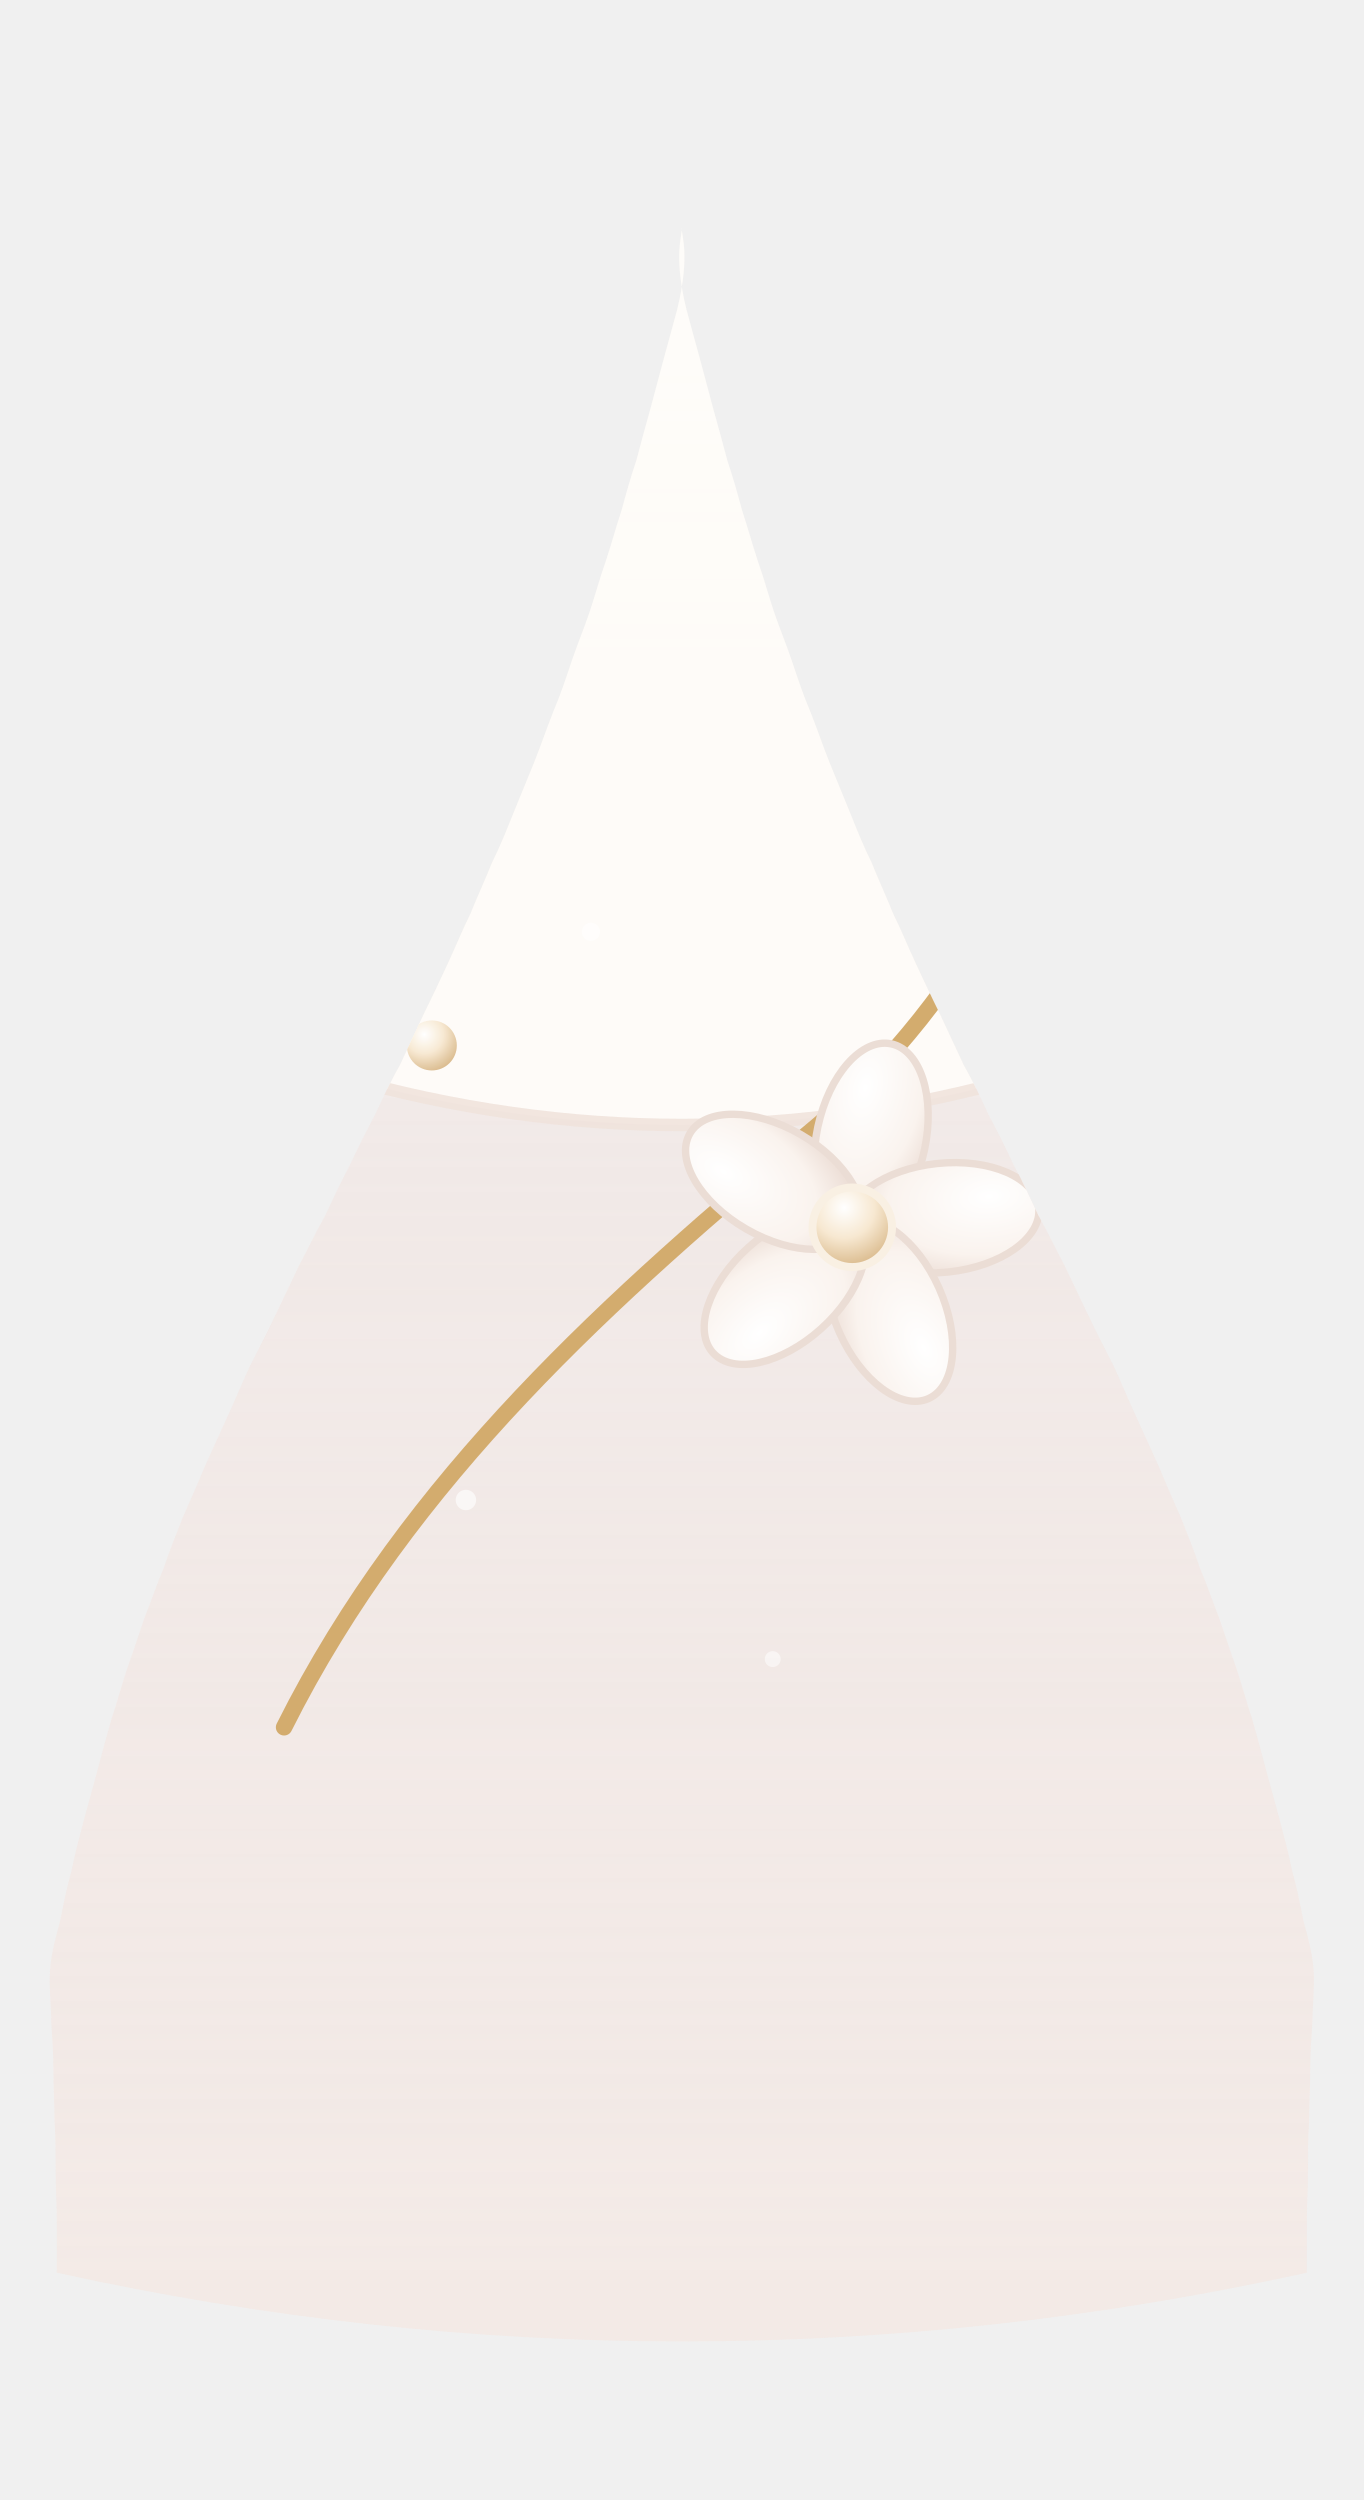
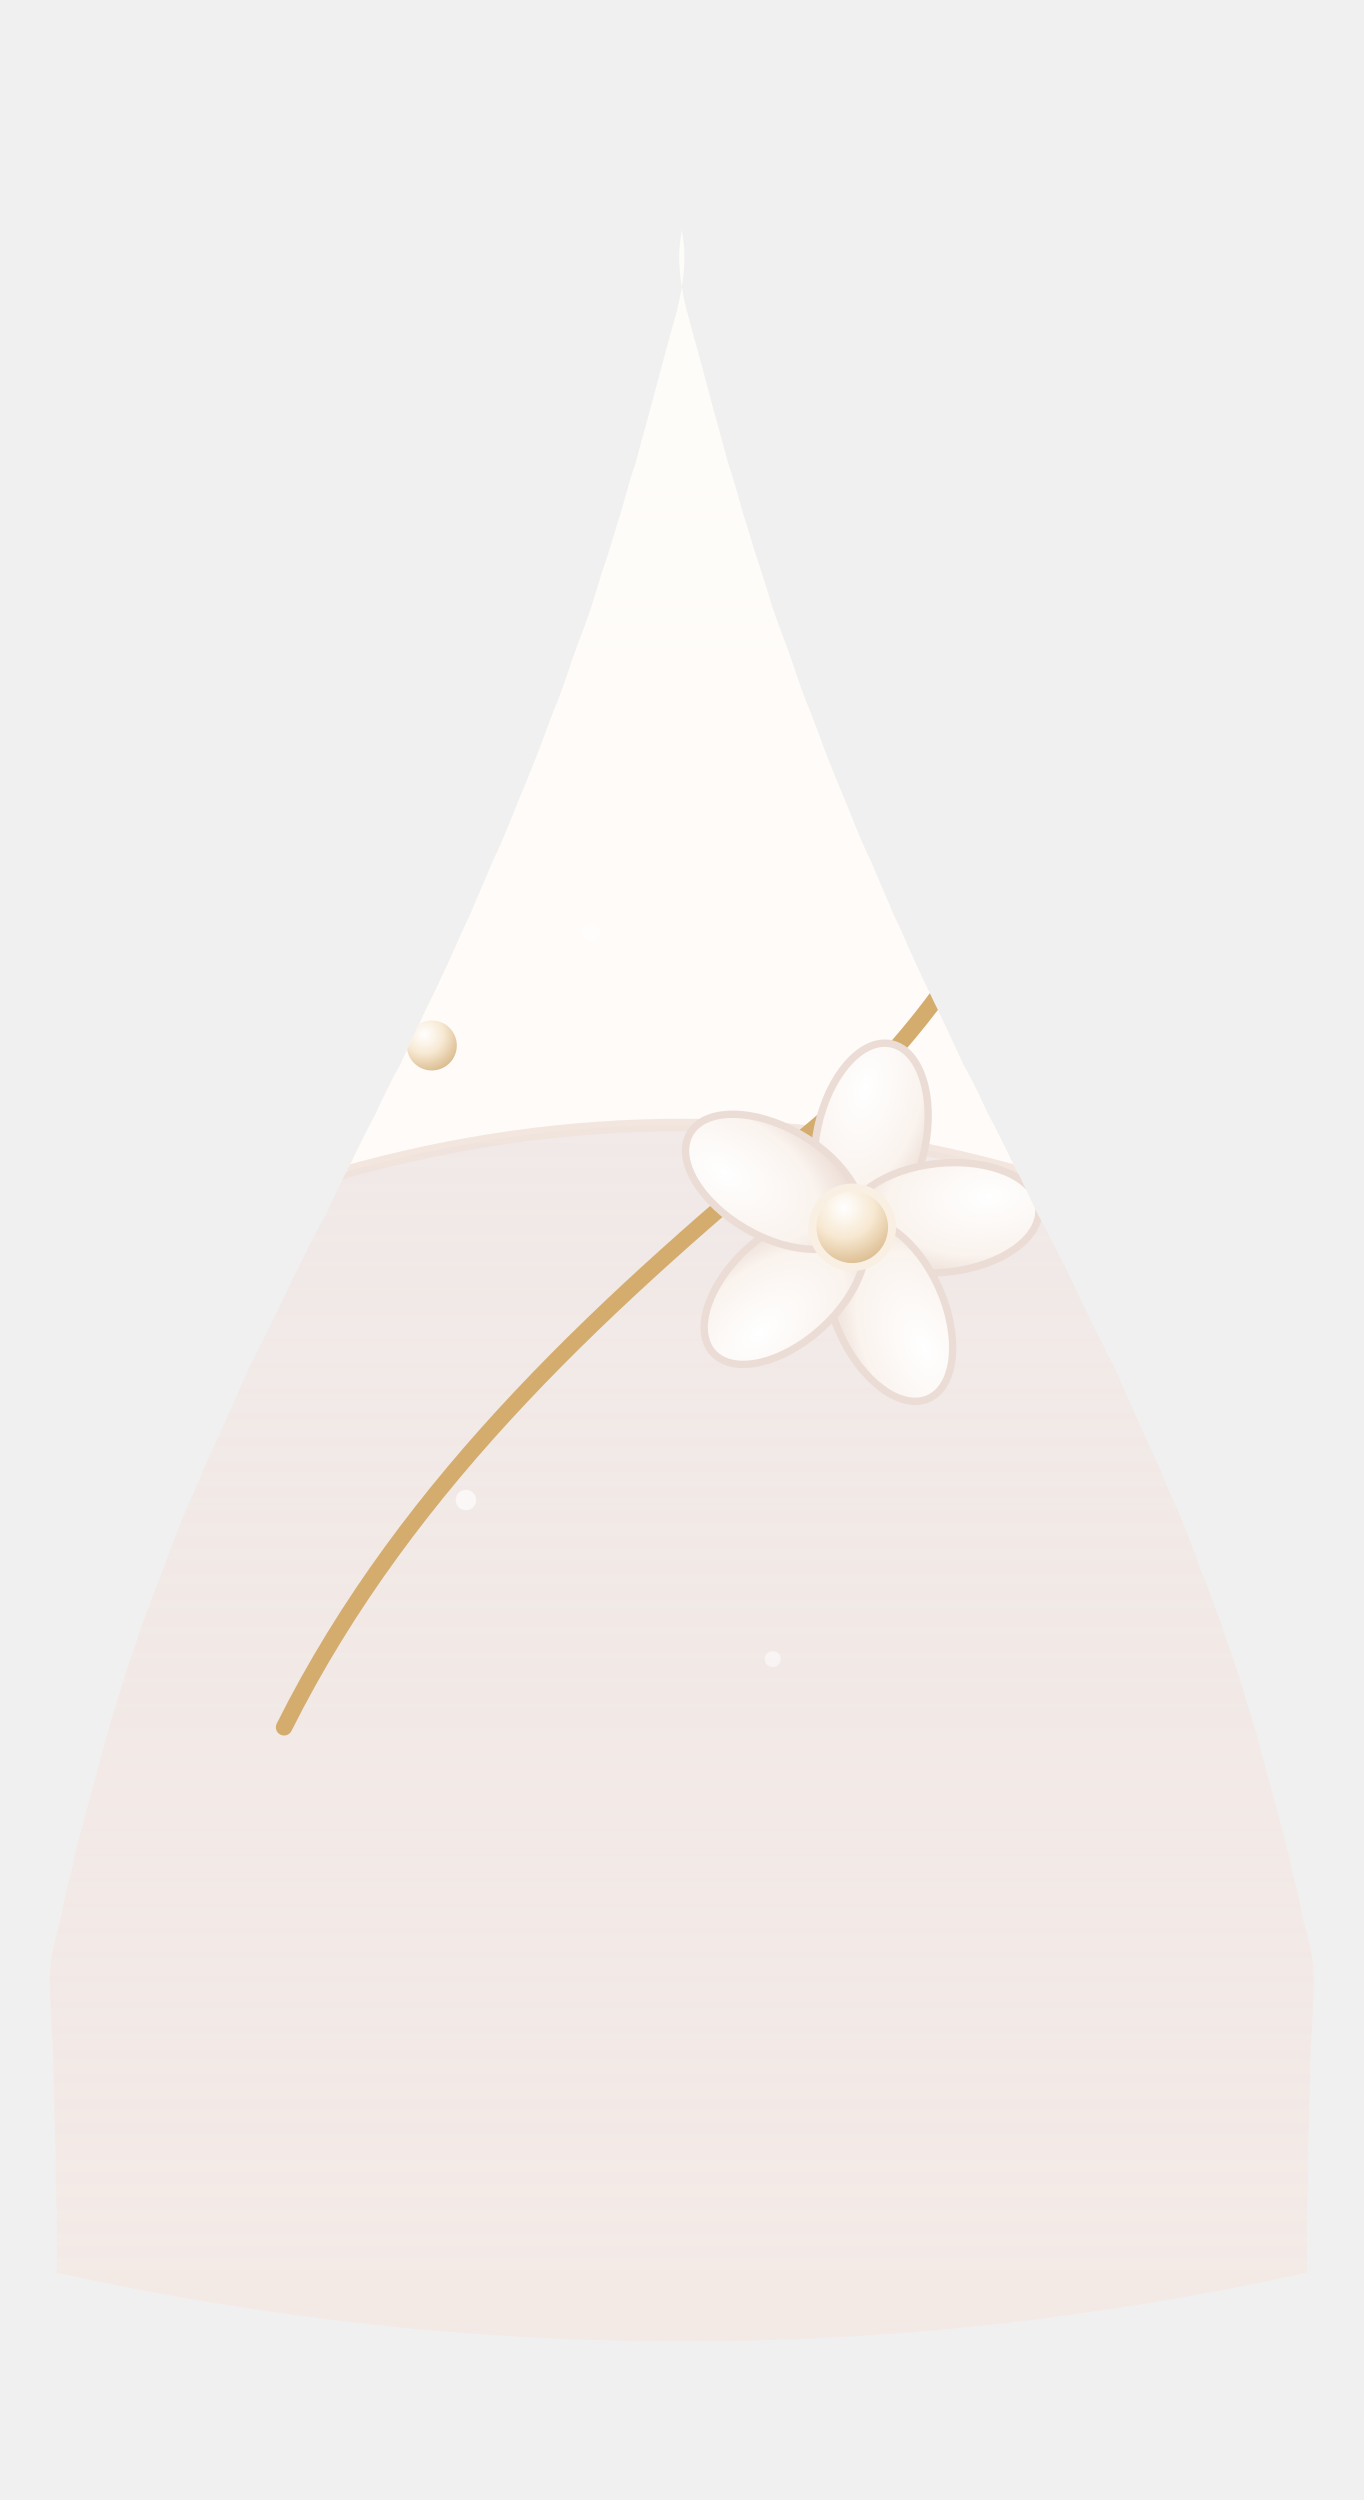
<svg xmlns="http://www.w3.org/2000/svg" viewBox="-60 -200 120 220" data-template="t_petal_veil_french" data-shape="stiletto" data-units="0.1mm" data-origin="nail-root-center">
  <defs>
    <clipPath id="nail-clip">
      <path d="M -55 0 C -55 -0.7 -55 -3 -55 -4.4 C -55 -5.9 -55.1 -7.4 -55.1 -8.9 C -55.1 -10.3 -55.1 -11.8 -55.2 -13.3 C -55.2 -14.8 -55.3 -16.2 -55.3 -17.7 C -55.3 -19.2 -55.4 -20.7 -55.5 -22.2 C -55.5 -23.6 -55.7 -25.1 -55.6 -26.6 C -55.5 -28.1 -55.1 -29.5 -54.7 -31 C -54.4 -32.5 -54.1 -34 -53.7 -35.4 C -53.4 -36.9 -53 -38.4 -52.6 -39.9 C -52.2 -41.4 -51.8 -42.8 -51.4 -44.3 C -51 -45.8 -50.6 -47.3 -50.2 -48.7 C -49.7 -50.2 -49.3 -51.7 -48.8 -53.2 C -48.3 -54.6 -47.8 -56.1 -47.3 -57.6 C -46.7 -59.1 -46.2 -60.6 -45.6 -62 C -45.1 -63.5 -44.5 -65 -43.9 -66.5 C -43.3 -67.9 -42.6 -69.4 -42 -70.9 C -41.3 -72.4 -40.7 -73.8 -40 -75.3 C -39.3 -76.8 -38.7 -78.3 -38 -79.8 C -37.3 -81.2 -36.5 -82.7 -35.8 -84.2 C -35.1 -85.7 -34.4 -87.1 -33.7 -88.6 C -32.9 -90.1 -32.2 -91.6 -31.4 -93 C -30.7 -94.5 -30 -96 -29.2 -97.5 C -28.5 -99 -27.8 -100.4 -27 -101.9 C -26.3 -103.4 -25.6 -104.9 -24.8 -106.3 C -24.1 -107.8 -23.4 -109.3 -22.7 -110.8 C -22 -112.2 -21.3 -113.7 -20.6 -115.2 C -19.9 -116.7 -19.3 -118.2 -18.6 -119.6 C -18 -121.1 -17.3 -122.6 -16.7 -124.1 C -16 -125.5 -15.4 -127 -14.8 -128.5 C -14.2 -130 -13.6 -131.4 -13 -132.9 C -12.4 -134.4 -11.9 -135.9 -11.3 -137.4 C -10.7 -138.8 -10.2 -140.3 -9.7 -141.8 C -9.2 -143.3 -8.6 -144.7 -8.1 -146.2 C -7.6 -147.7 -7.2 -149.2 -6.7 -150.6 C -6.2 -152.1 -5.8 -153.6 -5.3 -155.1 C -4.9 -156.6 -4.5 -158 -4 -159.5 C -3.6 -161 -3.2 -162.5 -2.8 -163.9 C -2.4 -165.4 -2 -166.9 -1.6 -168.4 C -1.2 -169.8 -0.6 -172.1 -0.4 -172.8 C 0.8 -177.7 -0.1 -179.4 0 -180 C 0.1 -179.4 -0.8 -177.7 0.4 -172.8 C 0.6 -172.1 1.2 -169.8 1.6 -168.4 C 2 -166.9 2.4 -165.4 2.8 -163.9 C 3.2 -162.5 3.6 -161 4 -159.5 C 4.5 -158 4.9 -156.6 5.3 -155.1 C 5.8 -153.6 6.2 -152.1 6.7 -150.6 C 7.2 -149.2 7.6 -147.7 8.1 -146.2 C 8.6 -144.7 9.2 -143.3 9.7 -141.8 C 10.2 -140.3 10.7 -138.8 11.3 -137.4 C 11.9 -135.9 12.4 -134.4 13 -132.9 C 13.6 -131.4 14.2 -130 14.8 -128.5 C 15.4 -127 16 -125.5 16.7 -124.1 C 17.3 -122.6 18 -121.1 18.6 -119.6 C 19.3 -118.2 19.9 -116.7 20.6 -115.2 C 21.3 -113.7 22 -112.2 22.7 -110.8 C 23.4 -109.3 24.1 -107.8 24.8 -106.3 C 25.6 -104.9 26.3 -103.4 27 -101.9 C 27.8 -100.4 28.5 -99 29.2 -97.5 C 30 -96 30.7 -94.5 31.4 -93 C 32.2 -91.6 32.9 -90.1 33.7 -88.6 C 34.4 -87.1 35.1 -85.7 35.8 -84.2 C 36.5 -82.7 37.3 -81.2 38 -79.8 C 38.7 -78.3 39.3 -76.8 40 -75.3 C 40.7 -73.8 41.3 -72.4 42 -70.9 C 42.6 -69.4 43.3 -67.9 43.9 -66.5 C 44.5 -65 45.1 -63.5 45.6 -62 C 46.2 -60.6 46.7 -59.1 47.3 -57.6 C 47.8 -56.1 48.3 -54.6 48.8 -53.2 C 49.3 -51.7 49.7 -50.2 50.2 -48.7 C 50.6 -47.3 51 -45.8 51.4 -44.3 C 51.8 -42.8 52.2 -41.4 52.6 -39.9 C 53 -38.4 53.4 -36.9 53.7 -35.4 C 54.1 -34 54.4 -32.5 54.7 -31 C 55.1 -29.5 55.5 -28.1 55.6 -26.6 C 55.7 -25.1 55.5 -23.6 55.5 -22.2 C 55.4 -20.7 55.3 -19.2 55.3 -17.7 C 55.3 -16.2 55.2 -14.8 55.2 -13.3 C 55.1 -11.8 55.1 -10.3 55.1 -8.9 C 55.1 -7.4 55 -5.9 55 -4.4 C 55 -3 55 -0.7 55 0 Q 0 12.1 -55 0 Z" />
    </clipPath>
    <linearGradient id="petal-veil-base" gradientUnits="userSpaceOnUse" x1="0" y1="0" x2="0" y2="-180">
      <stop offset="0" stop-color="#F6E5DE" stop-opacity="0.52" />
      <stop offset="0.55" stop-color="#F4DDD7" stop-opacity="0.34" />
      <stop offset="1" stop-color="#FFF9F4" stop-opacity="0.18" />
    </linearGradient>
    <radialGradient id="petal-relief" cx="0.35" cy="0.25" r="0.85">
      <stop offset="0" stop-color="#FFFFFF" />
      <stop offset="0.62" stop-color="#FAF3EE" />
      <stop offset="1" stop-color="#E8D7CE" />
    </radialGradient>
    <radialGradient id="petal-pearl" cx="0.35" cy="0.28" r="0.8">
      <stop offset="0" stop-color="#FFFFFF" />
      <stop offset="0.48" stop-color="#F7E8D1" />
      <stop offset="1" stop-color="#D6B483" />
    </radialGradient>
  </defs>
  <g clip-path="url(#nail-clip)">
    <rect x="-60" y="-200" width="120" height="220" fill="url(#petal-veil-base)" />
-     <path d="M -60 -200 H 60 V -118 Q 0 -84 -60 -118 Z" fill="#FFFDF9" opacity="0.9" />
-     <path d="M -60 -118 Q 0 -84 60 -118" fill="none" stroke="#F0E3DC" stroke-width="1.1" opacity="0.88" />
+     <path d="M -60 -200 H 60 V -84 Q 0 -118 -60 -84 Z" fill="#FFFDF9" opacity="0.9" />
+     <path d="M -60 -84 Q 0 -118 60 -84" fill="none" stroke="#F0E3DC" stroke-width="1.1" opacity="0.88" />
    <circle cx="-19" cy="-68" r="0.9" fill="#FFFFFF" opacity="0.62" />
    <circle cx="8" cy="-54" r="0.7" fill="#FFFFFF" opacity="0.52" />
    <circle cx="-8" cy="-118" r="0.8" fill="#FFFFFF" opacity="0.58" />
    <circle cx="26" cy="-132" r="0.65" fill="#FFFFFF" opacity="0.5" />
    <circle cx="-27" cy="-146" r="0.55" fill="#FFFFFF" opacity="0.48" />
    <path d="M -35 -48 C -24 -70 -6 -86 12 -101 C 25 -112 34 -129 38 -148" fill="none" stroke="#D3AC6E" stroke-width="1.45" stroke-linecap="round" />
    <g transform="translate(15 -92) rotate(12)">
      <ellipse cx="0" cy="-8" rx="4.8" ry="8.5" fill="url(#petal-relief)" stroke="#EBDDD5" stroke-width="0.65" />
      <ellipse cx="0" cy="-8" rx="4.8" ry="8.5" fill="url(#petal-relief)" stroke="#EBDDD5" stroke-width="0.65" transform="rotate(72)" />
      <ellipse cx="0" cy="-8" rx="4.8" ry="8.5" fill="url(#petal-relief)" stroke="#EBDDD5" stroke-width="0.65" transform="rotate(144)" />
      <ellipse cx="0" cy="-8" rx="4.8" ry="8.5" fill="url(#petal-relief)" stroke="#EBDDD5" stroke-width="0.65" transform="rotate(216)" />
      <ellipse cx="0" cy="-8" rx="4.8" ry="8.5" fill="url(#petal-relief)" stroke="#EBDDD5" stroke-width="0.65" transform="rotate(-72)" />
      <circle cx="0" cy="0" r="3.5" fill="url(#petal-pearl)" stroke="#F9F0E3" stroke-width="0.7" />
    </g>
    <ellipse cx="-22" cy="-108" rx="2.2" ry="2.2" fill="url(#petal-pearl)" opacity="0.95" />
  </g>
</svg>
